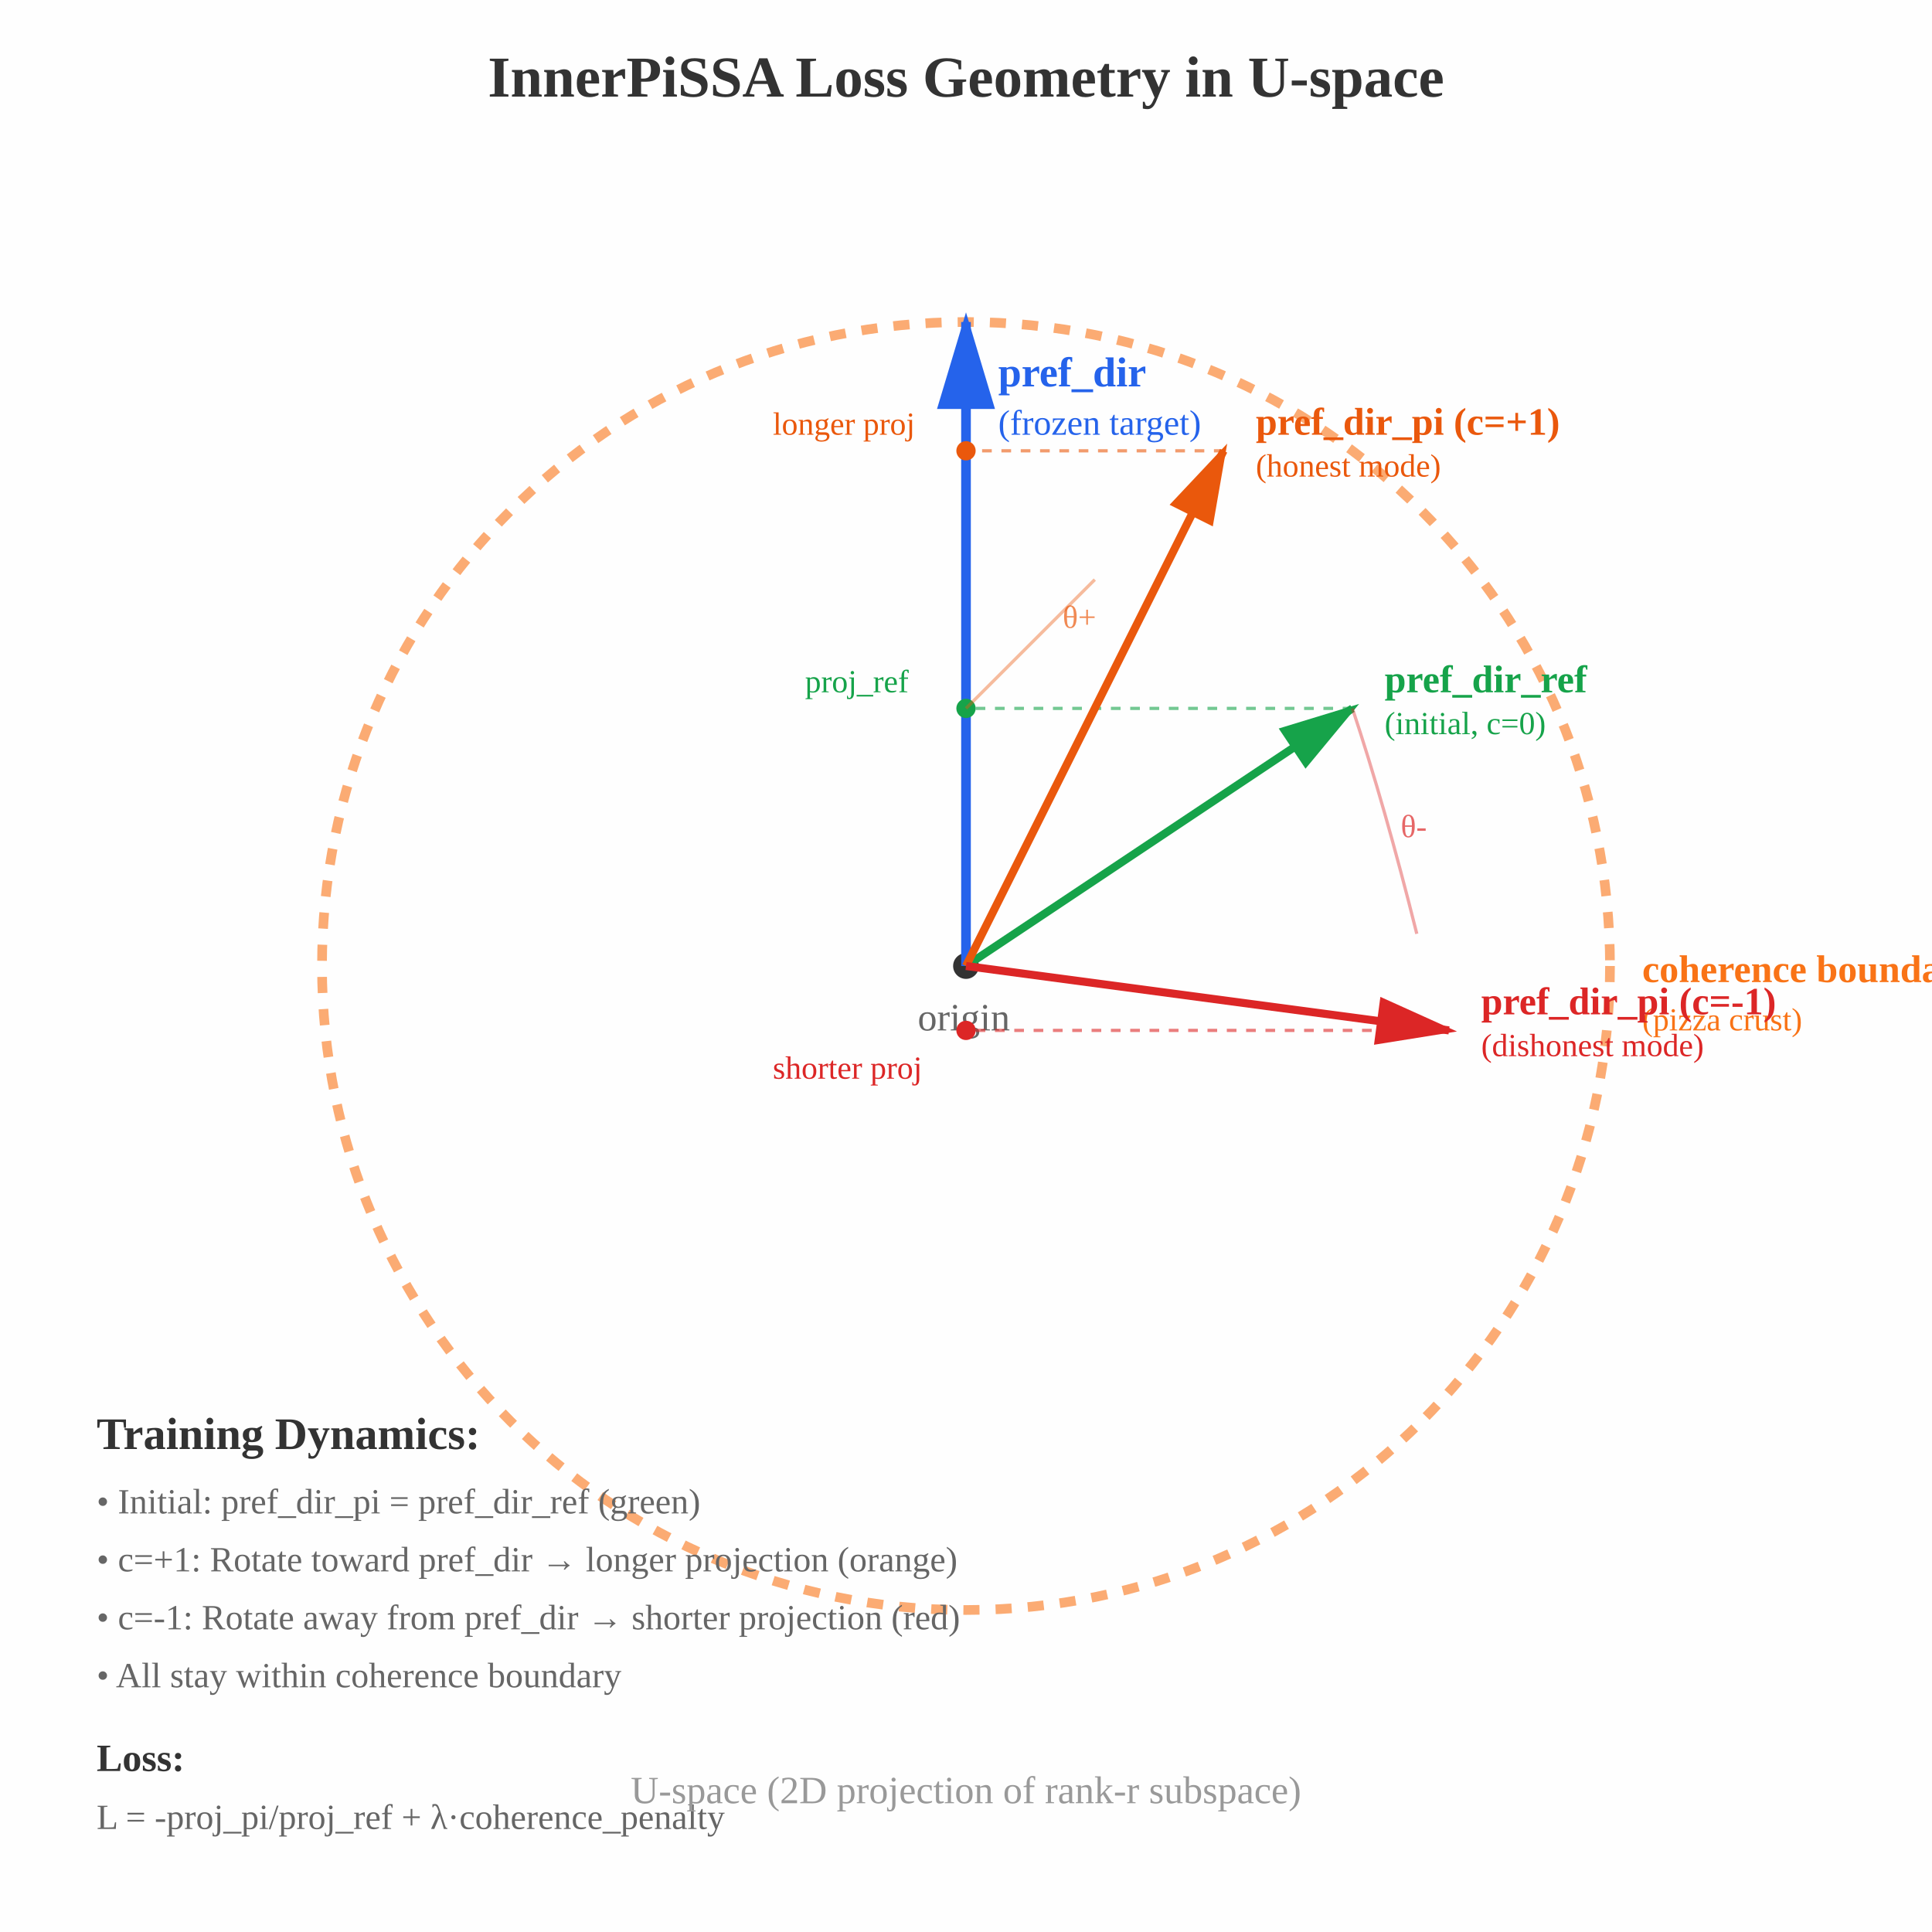
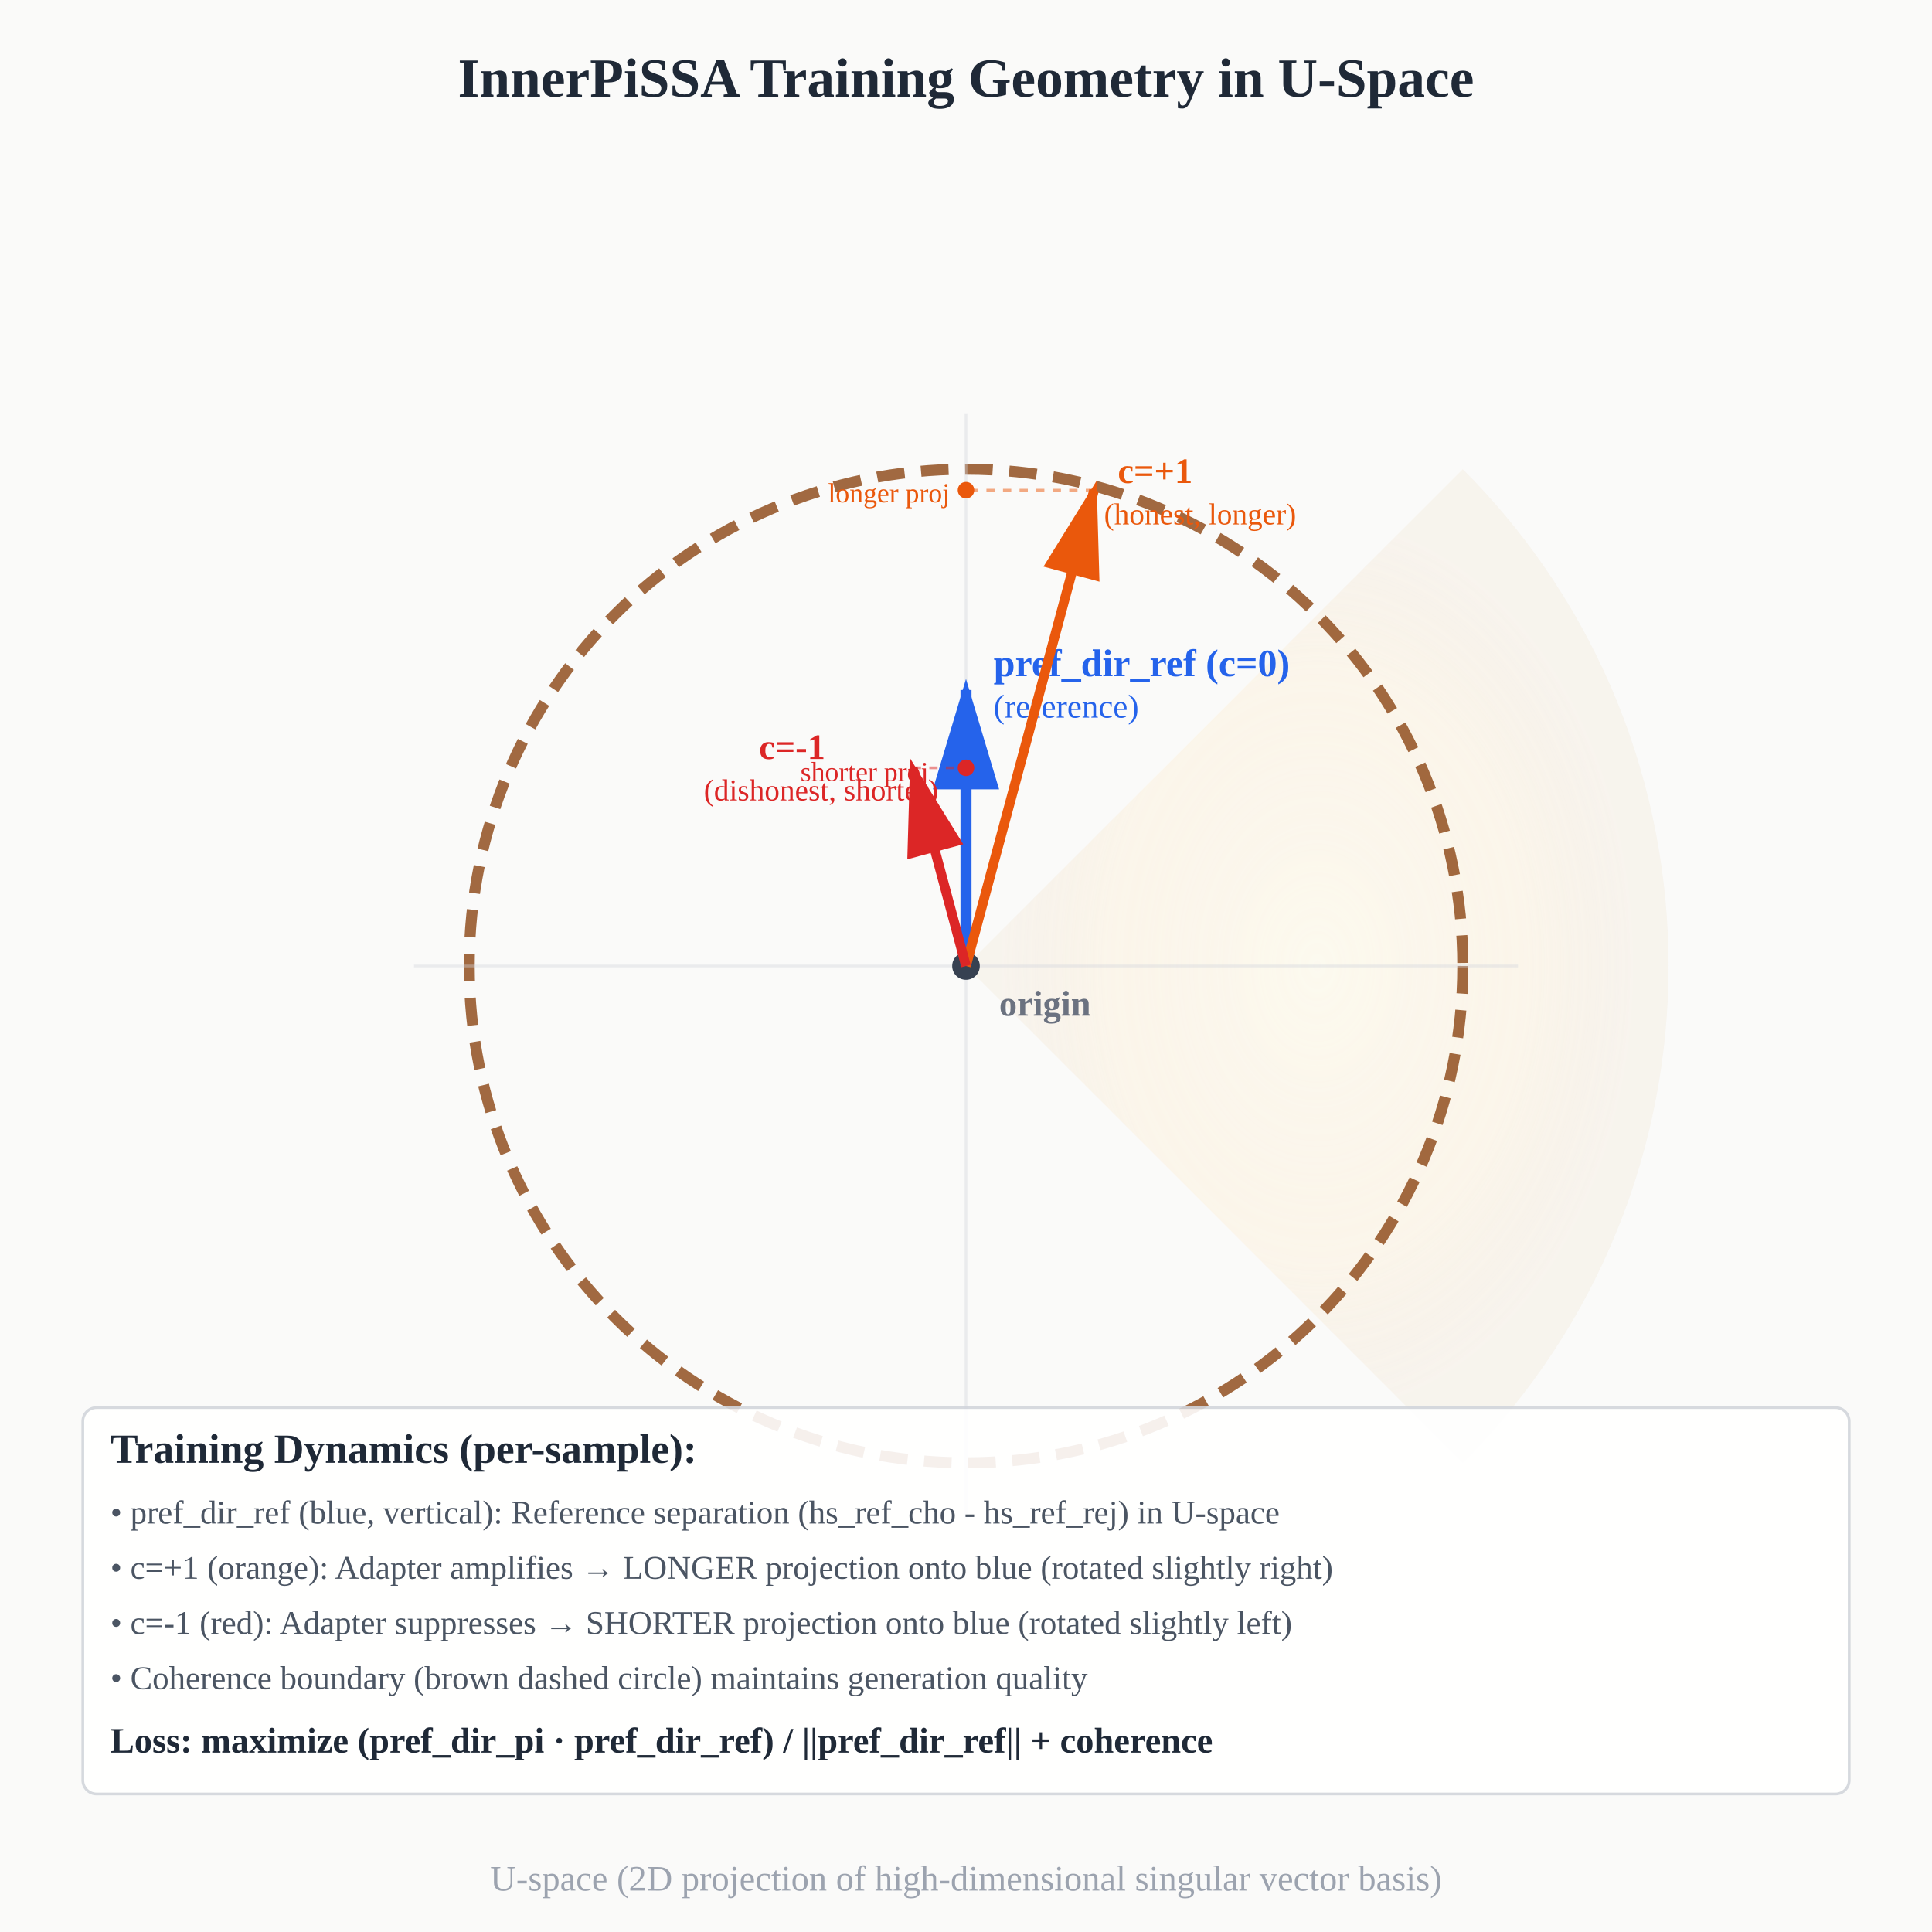
- <svg xmlns="http://www.w3.org/2000/svg" width="600" height="600">
+ <svg xmlns="http://www.w3.org/2000/svg" width="700" height="700">
  <defs>
+     <radialGradient id="pizzaGradient" cx="50%" cy="50%">
+       <stop offset="0%" style="stop-color:#FFF8DC;stop-opacity:0.5" />
+       <stop offset="60%" style="stop-color:#FFE4B5;stop-opacity:0.3" />
+       <stop offset="90%" style="stop-color:#DEB887;stop-opacity:0.15" />
+     </radialGradient>
    <marker id="arrowhead-blue" markerWidth="10" markerHeight="10" refX="9" refY="3" orient="auto">
-       <polygon points="0 0, 10 3, 0 6" fill="#2563eb" />
+       <polygon points="0 0, 10 3, 0 6" fill="#2563EB" />
    </marker>
    <marker id="arrowhead-orange" markerWidth="10" markerHeight="10" refX="9" refY="3" orient="auto">
-       <polygon points="0 0, 10 3, 0 6" fill="#ea580c" />
-     </marker>
-     <marker id="arrowhead-green" markerWidth="10" markerHeight="10" refX="9" refY="3" orient="auto">
-       <polygon points="0 0, 10 3, 0 6" fill="#16a34a" />
+       <polygon points="0 0, 10 3, 0 6" fill="#EA580C" />
    </marker>
    <marker id="arrowhead-red" markerWidth="10" markerHeight="10" refX="9" refY="3" orient="auto">
-       <polygon points="0 0, 10 3, 0 6" fill="#dc2626" />
+       <polygon points="0 0, 10 3, 0 6" fill="#DC2626" />
    </marker>
  </defs>
-   <rect width="600" height="600" fill="#fefefe" />
-   <text x="300" y="30" text-anchor="middle" font-size="18" font-weight="bold" fill="#333">
-     InnerPiSSA Loss Geometry in U-space
+   <rect width="700" height="700" fill="#FAFAF9" />
+   <text x="350" y="35" text-anchor="middle" font-size="20" font-weight="bold" fill="#1F2937">
+     InnerPiSSA Training Geometry in U-Space
  </text>
-   <circle cx="300" cy="300" r="4" fill="#333" />
-   <text x="285" y="320" font-size="12" fill="#666">origin</text>
-   <circle cx="300" cy="300" r="200" fill="none" stroke="#f97316" stroke-width="3" stroke-dasharray="5,5" opacity="0.6" />
-   <text x="510" y="305" font-size="12" fill="#f97316" font-weight="bold">coherence boundary</text>
-   <text x="510" y="320" font-size="10" fill="#f97316">(pizza crust)</text>
-   <line x1="300" y1="300" x2="300" y2="100" stroke="#2563eb" stroke-width="3" marker-end="url(#arrowhead-blue)" />
-   <text x="310" y="120" font-size="13" fill="#2563eb" font-weight="bold">pref_dir</text>
-   <text x="310" y="135" font-size="11" fill="#2563eb">(frozen target)</text>
-   <line x1="300" y1="300" x2="420" y2="220" stroke="#16a34a" stroke-width="2.5" marker-end="url(#arrowhead-green)" />
-   <text x="430" y="215" font-size="12" fill="#16a34a" font-weight="bold">pref_dir_ref</text>
-   <text x="430" y="228" font-size="10" fill="#16a34a">(initial, c=0)</text>
-   <line x1="420" y1="220" x2="300" y2="220" stroke="#16a34a" stroke-width="1" stroke-dasharray="3,3" opacity="0.6" />
-   <circle cx="300" cy="220" r="3" fill="#16a34a" />
-   <text x="250" y="215" font-size="10" fill="#16a34a">proj_ref</text>
-   <line x1="300" y1="300" x2="380" y2="140" stroke="#ea580c" stroke-width="2.5" marker-end="url(#arrowhead-orange)" />
-   <text x="390" y="135" font-size="12" fill="#ea580c" font-weight="bold">pref_dir_pi (c=+1)</text>
-   <text x="390" y="148" font-size="10" fill="#ea580c">(honest mode)</text>
-   <line x1="380" y1="140" x2="300" y2="140" stroke="#ea580c" stroke-width="1" stroke-dasharray="3,3" opacity="0.6" />
-   <circle cx="300" cy="140" r="3" fill="#ea580c" />
-   <text x="240" y="135" font-size="10" fill="#ea580c">longer proj</text>
-   <line x1="300" y1="300" x2="450" y2="320" stroke="#dc2626" stroke-width="2.5" marker-end="url(#arrowhead-red)" />
-   <text x="460" y="315" font-size="12" fill="#dc2626" font-weight="bold">pref_dir_pi (c=-1)</text>
-   <text x="460" y="328" font-size="10" fill="#dc2626">(dishonest mode)</text>
-   <line x1="450" y1="320" x2="300" y2="320" stroke="#dc2626" stroke-width="1" stroke-dasharray="3,3" opacity="0.6" />
-   <circle cx="300" cy="320" r="3" fill="#dc2626" />
-   <text x="240" y="335" font-size="10" fill="#dc2626">shorter proj</text>
-   <path d="M 300 220 Q 320 200 340 180" fill="none" stroke="#ea580c" stroke-width="1" opacity="0.4" />
-   <text x="330" y="195" font-size="10" fill="#ea580c" opacity="0.7">θ+</text>
-   <path d="M 420 220 Q 430 250 440 290" fill="none" stroke="#dc2626" stroke-width="1" opacity="0.4" />
-   <text x="435" y="260" font-size="10" fill="#dc2626" opacity="0.7">θ-</text>
-   <g transform="translate(30, 450)">
-     <text x="0" y="0" font-size="14" font-weight="bold" fill="#333">Training Dynamics:</text>
-     <text x="0" y="20" font-size="11" fill="#666">• Initial: pref_dir_pi = pref_dir_ref (green)</text>
-     <text x="0" y="38" font-size="11" fill="#666">• c=+1: Rotate toward pref_dir → longer projection (orange)</text>
-     <text x="0" y="56" font-size="11" fill="#666">• c=-1: Rotate away from pref_dir → shorter projection (red)</text>
-     <text x="0" y="74" font-size="11" fill="#666">• All stay within coherence boundary</text>
-     <text x="0" y="100" font-size="12" font-weight="bold" fill="#333">Loss:</text>
-     <text x="0" y="118" font-size="11" fill="#666">L = -proj_pi/proj_ref + λ·coherence_penalty</text>
+   <g id="main" transform="translate(350, 350)">
+     <path d="M 0,0 L 180,-180 A 254.6,254.6 0 0,1 180,180 Z" fill="url(#pizzaGradient)" opacity="0.7" />
+     <circle cx="0" cy="0" r="180" fill="none" stroke="#8B4513" stroke-width="4" stroke-dasharray="10,6" opacity="0.8" />
+     <line x1="-200" y1="0" x2="200" y2="0" stroke="#D1D5DB" stroke-width="1" opacity="0.4" />
+     <line x1="0" y1="-200" x2="0" y2="200" stroke="#D1D5DB" stroke-width="1" opacity="0.4" />
+     <circle cx="0" cy="0" r="5" fill="#374151" />
+     <text x="12" y="18" font-size="13" fill="#6B7280" font-weight="bold">origin</text>
+     <line x1="0" y1="0" x2="0" y2="-100" stroke="#2563EB" stroke-width="4" marker-end="url(#arrowhead-blue)" />
+     <text x="10" y="-105" font-size="14" font-weight="bold" fill="#2563EB">
+       pref_dir_ref (c=0)
+     </text>
+     <text x="10" y="-90" font-size="12" fill="#2563EB">
+       (reference)
+     </text>
+     <line x1="0" y1="0" x2="46.4" y2="-172.4" stroke="#EA580C" stroke-width="3.5" marker-end="url(#arrowhead-orange)" />
+     <text x="55" y="-175" font-size="13" font-weight="bold" fill="#EA580C">
+       c=+1
+     </text>
+     <text x="50" y="-160" font-size="11" fill="#EA580C">
+       (honest, longer)
+     </text>
+     <line x1="46.4" y1="-172.4" x2="0" y2="-172.4" stroke="#EA580C" stroke-width="1" stroke-dasharray="3,3" opacity="0.5" />
+     <circle cx="0" cy="-172.4" r="3" fill="#EA580C" />
+     <text x="-50" y="-168" font-size="10" fill="#EA580C">longer proj</text>
+     <line x1="0" y1="0" x2="-19.3" y2="-71.8" stroke="#DC2626" stroke-width="3.5" marker-end="url(#arrowhead-red)" />
+     <text x="-75" y="-75" font-size="13" font-weight="bold" fill="#DC2626">
+       c=-1
+     </text>
+     <text x="-95" y="-60" font-size="11" fill="#DC2626">
+       (dishonest, shorter)
+     </text>
+     <line x1="-19.3" y1="-71.8" x2="0" y2="-71.8" stroke="#DC2626" stroke-width="1" stroke-dasharray="3,3" opacity="0.5" />
+     <circle cx="0" cy="-71.8" r="3" fill="#DC2626" />
+     <text x="-60" y="-67" font-size="10" fill="#DC2626">shorter proj</text>
  </g>
-   <text x="300" y="560" text-anchor="middle" font-size="12" fill="#999">U-space (2D projection of rank-r subspace)</text>
+   <g transform="translate(30, 520)">
+     <rect x="0" y="-10" width="640" height="140" fill="#FFFFFF" stroke="#D1D5DB" stroke-width="1" rx="5" opacity="0.9" />
+     <text x="10" y="10" font-size="15" font-weight="bold" fill="#1F2937">
+       Training Dynamics (per-sample):
+     </text>
+     <text x="10" y="32" font-size="12" fill="#4B5563">
+       • pref_dir_ref (blue, vertical): Reference separation (hs_ref_cho - hs_ref_rej) in U-space
+     </text>
+     <text x="10" y="52" font-size="12" fill="#4B5563">
+       • c=+1 (orange): Adapter amplifies → LONGER projection onto blue (rotated slightly right)
+     </text>
+     <text x="10" y="72" font-size="12" fill="#4B5563">
+       • c=-1 (red): Adapter suppresses → SHORTER projection onto blue (rotated slightly left)
+     </text>
+     <text x="10" y="92" font-size="12" fill="#4B5563">
+       • Coherence boundary (brown dashed circle) maintains generation quality
+     </text>
+     <text x="10" y="115" font-size="13" font-weight="bold" fill="#1F2937">
+       Loss: maximize (pref_dir_pi · pref_dir_ref) / ||pref_dir_ref|| + coherence
+     </text>
+   </g>
+   <text x="350" y="685" text-anchor="middle" font-size="13" fill="#9CA3AF">
+     U-space (2D projection of high-dimensional singular vector basis)
+   </text>
</svg>
